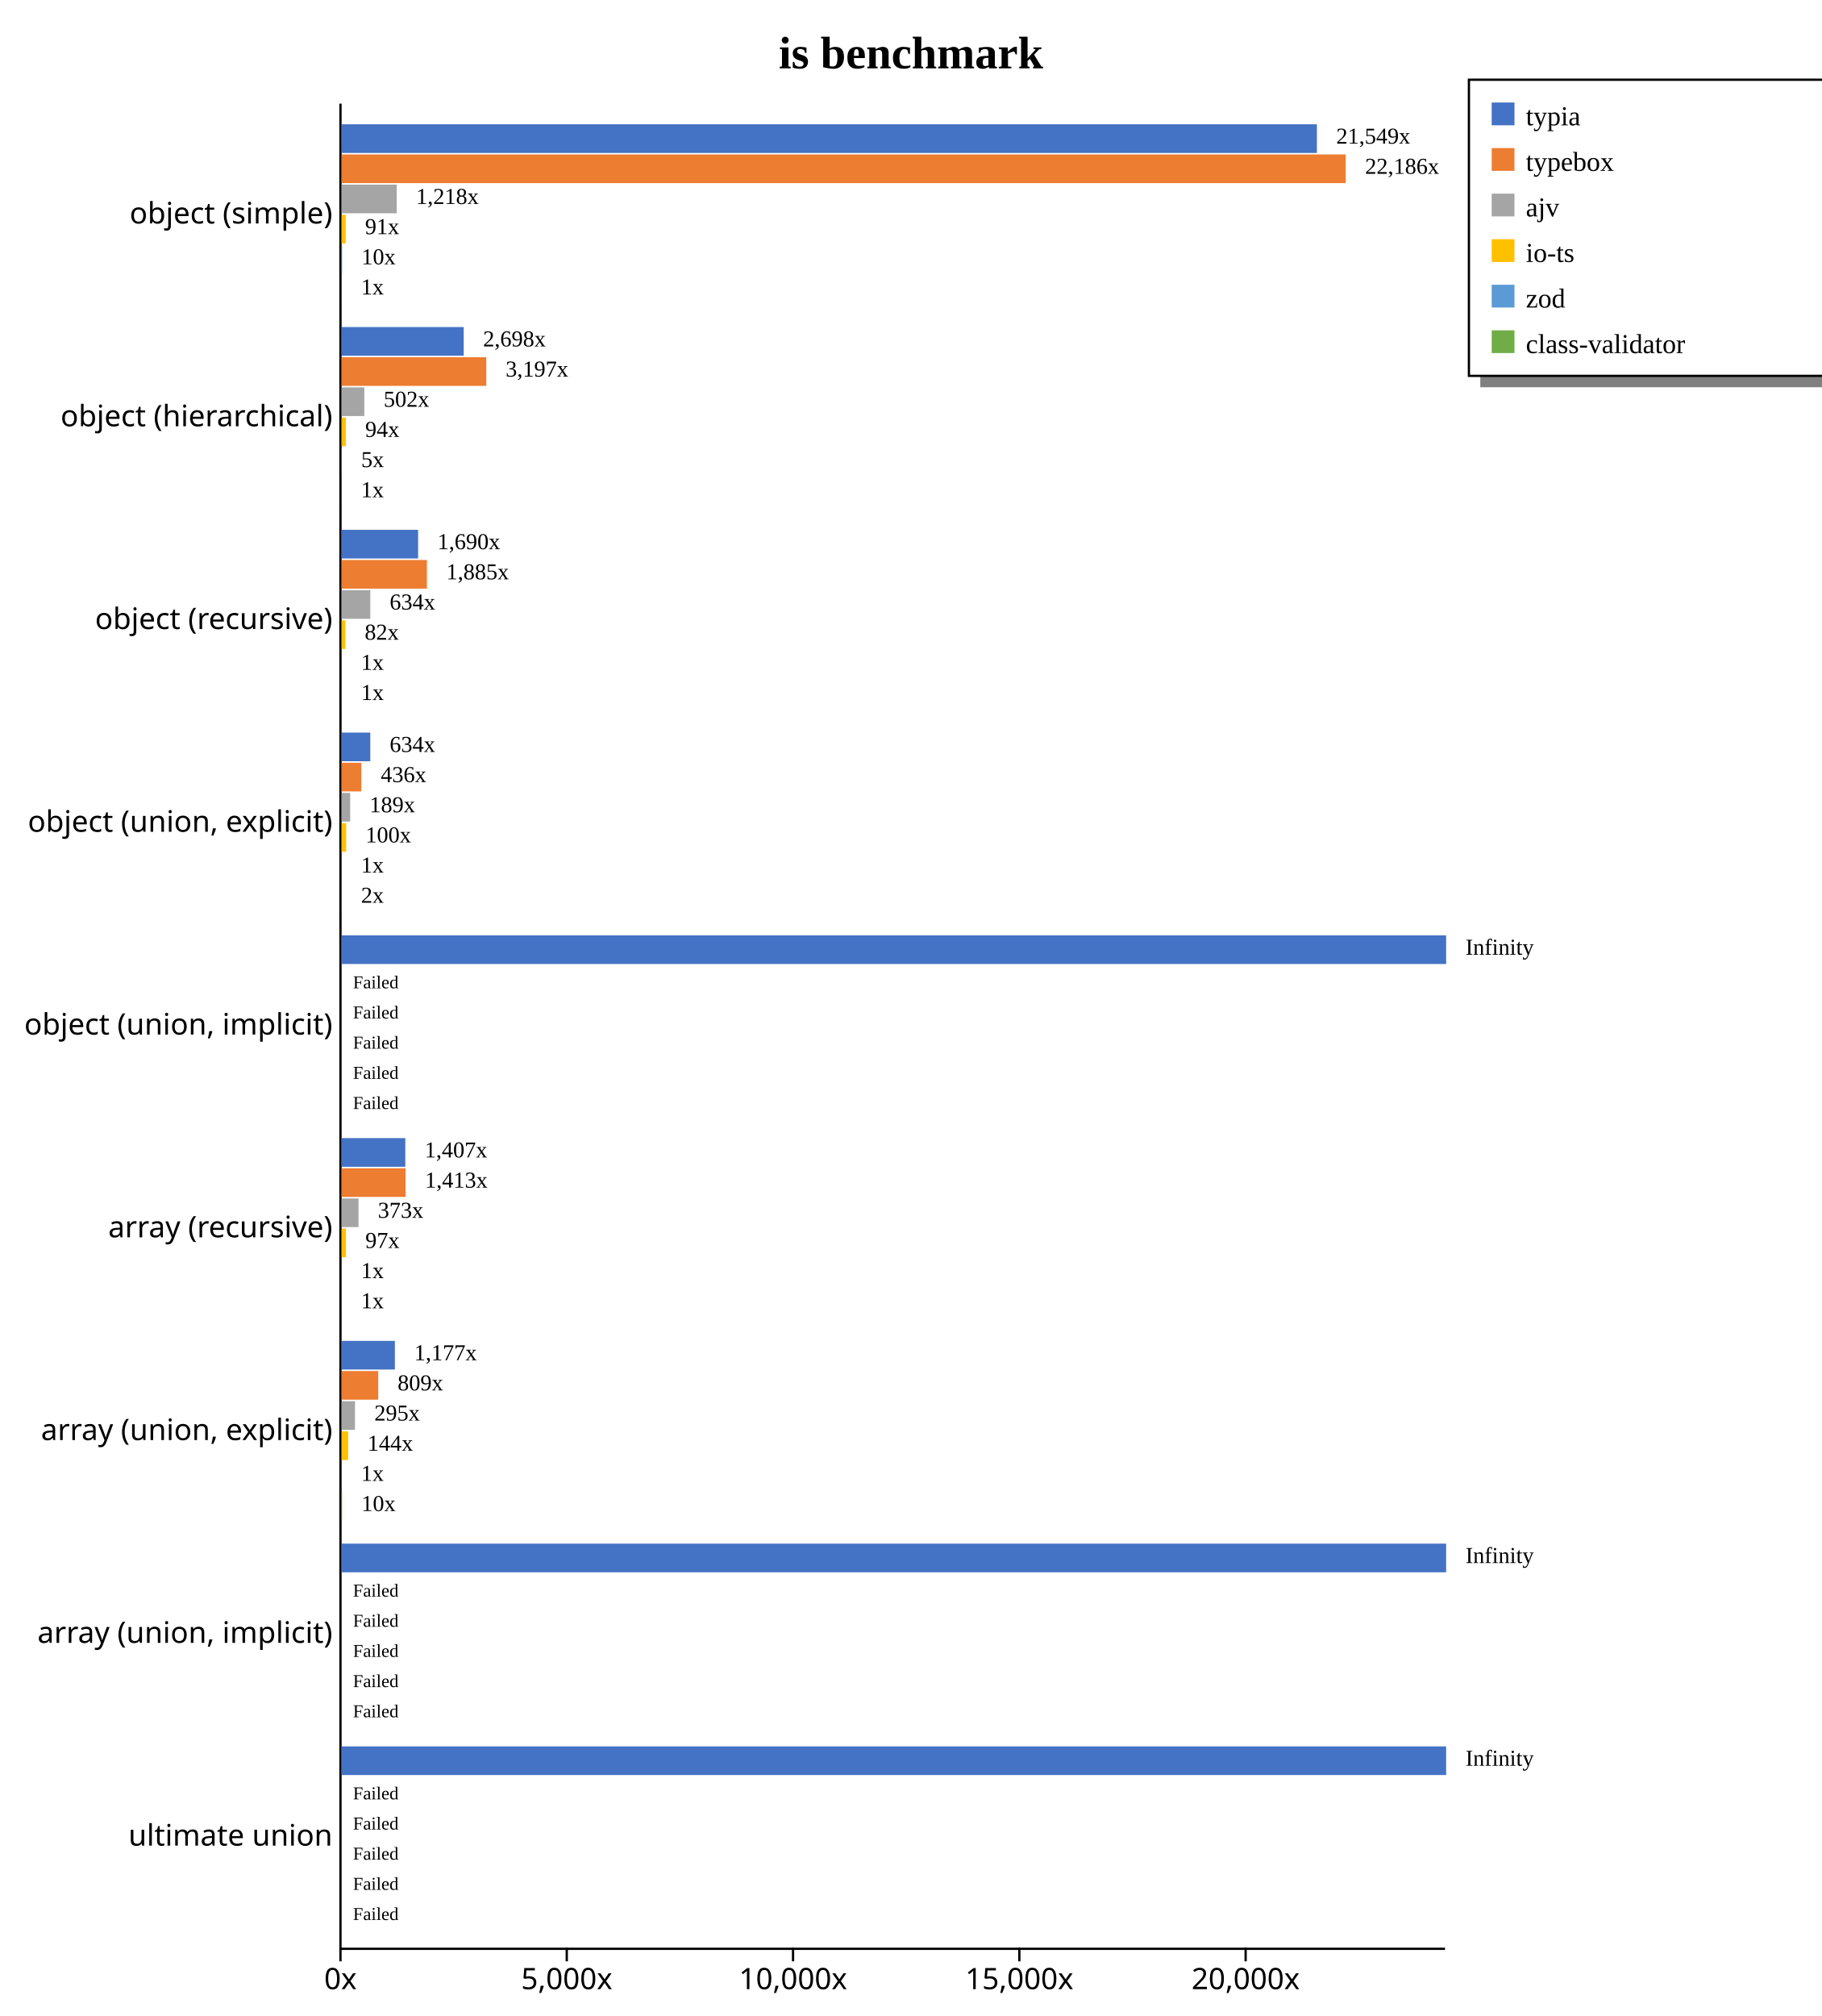
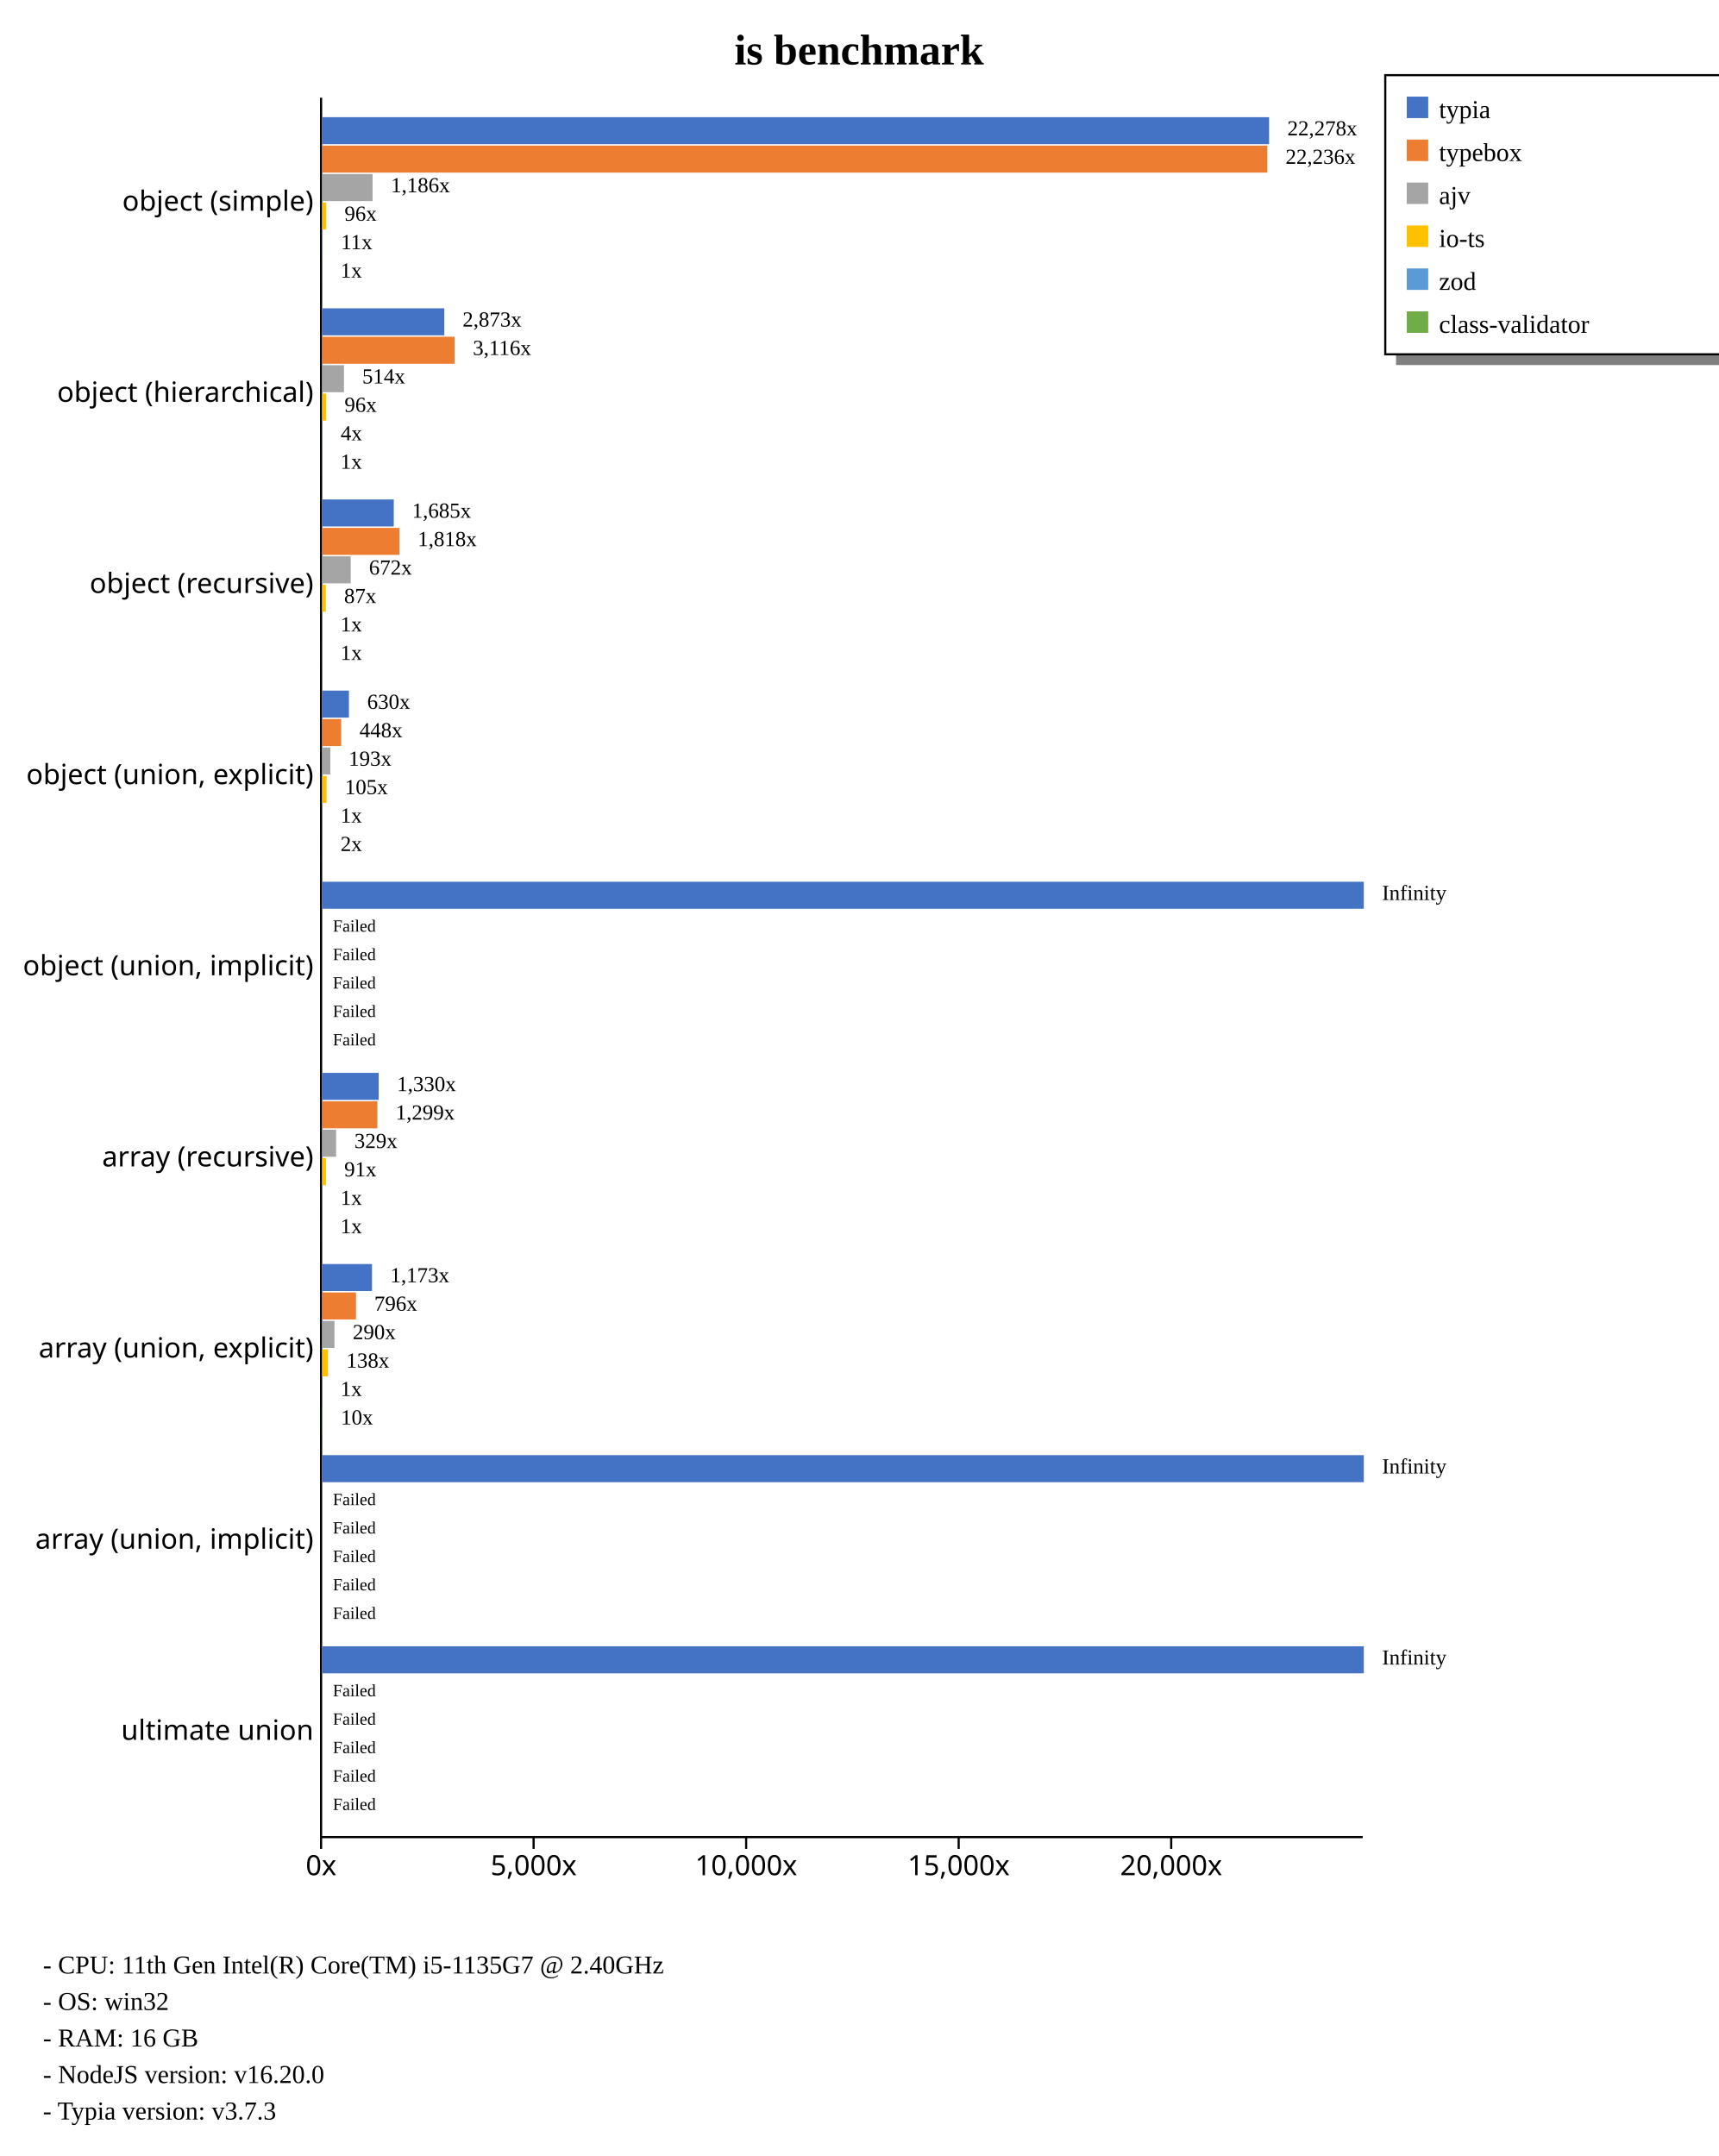
- <svg xmlns="http://www.w3.org/2000/svg" width="800" height="885" style="background-color: white;">
+ <svg xmlns="http://www.w3.org/2000/svg" width="800" height="1004" style="background-color: white;">
  <g class="y axis" transform="translate(149,45)" fill="none" font-size="10" font-family="sans-serif" text-anchor="end" style="font-size: 13px;">
    <path class="domain" stroke="currentColor" d="M0.5,0.5V810.5" />
    <g class="tick" opacity="1" transform="translate(0,48.95604)" style="font-size: 13px;">
      <line stroke="currentColor" x2="0" />
      <text fill="currentColor" x="-3" dy="0.32em">object (simple)    </text>
    </g>
    <g class="tick" opacity="1" transform="translate(0,137.967)" style="font-size: 13px;">
      <line stroke="currentColor" x2="0" />
      <text fill="currentColor" x="-3" dy="0.32em">object (hierarchical)    </text>
    </g>
    <g class="tick" opacity="1" transform="translate(0,226.978)" style="font-size: 13px;">
      <line stroke="currentColor" x2="0" />
      <text fill="currentColor" x="-3" dy="0.32em">object (recursive)    </text>
    </g>
    <g class="tick" opacity="1" transform="translate(0,315.989)" style="font-size: 13px;">
      <line stroke="currentColor" x2="0" />
      <text fill="currentColor" x="-3" dy="0.32em">object (union, explicit)    </text>
    </g>
    <g class="tick" opacity="1" transform="translate(0,405)" style="font-size: 13px;">
      <line stroke="currentColor" x2="0" />
      <text fill="currentColor" x="-3" dy="0.32em">object (union, implicit)    </text>
    </g>
    <g class="tick" opacity="1" transform="translate(0,494.011)" style="font-size: 13px;">
      <line stroke="currentColor" x2="0" />
      <text fill="currentColor" x="-3" dy="0.32em">array (recursive)    </text>
    </g>
    <g class="tick" opacity="1" transform="translate(0,583.022)" style="font-size: 13px;">
      <line stroke="currentColor" x2="0" />
      <text fill="currentColor" x="-3" dy="0.32em">array (union, explicit)    </text>
    </g>
    <g class="tick" opacity="1" transform="translate(0,672.033)" style="font-size: 13px;">
      <line stroke="currentColor" x2="0" />
      <text fill="currentColor" x="-3" dy="0.32em">array (union, implicit)    </text>
    </g>
    <g class="tick" opacity="1" transform="translate(0,761.044)" style="font-size: 13px;">
      <line stroke="currentColor" x2="0" />
      <text fill="currentColor" x="-3" dy="0.32em">ultimate union    </text>
    </g>
  </g>
  <g class="x axis" transform="translate(149,855)" fill="none" font-size="10" font-family="sans-serif" text-anchor="middle" style="font-size: 13px;">
    <path class="domain" stroke="currentColor" d="M0.5,0.5H485.5" />
    <g class="tick" opacity="1" transform="translate(0.5,0)" style="font-size: 13px;">
      <line stroke="currentColor" y2="6" />
      <text fill="currentColor" y="9" dy="0.71em">0x</text>
    </g>
-     <g class="tick" opacity="1" transform="translate(99.86464,0)" style="font-size: 13px;">
+     <g class="tick" opacity="1" transform="translate(99.45698,0)" style="font-size: 13px;">
      <line stroke="currentColor" y2="6" />
      <text fill="currentColor" y="9" dy="0.71em">5,000x</text>
    </g>
-     <g class="tick" opacity="1" transform="translate(199.2293,0)" style="font-size: 13px;">
+     <g class="tick" opacity="1" transform="translate(198.414,0)" style="font-size: 13px;">
      <line stroke="currentColor" y2="6" />
      <text fill="currentColor" y="9" dy="0.71em">10,000x</text>
    </g>
-     <g class="tick" opacity="1" transform="translate(298.5939,0)" style="font-size: 13px;">
+     <g class="tick" opacity="1" transform="translate(297.3709,0)" style="font-size: 13px;">
      <line stroke="currentColor" y2="6" />
      <text fill="currentColor" y="9" dy="0.71em">15,000x</text>
    </g>
-     <g class="tick" opacity="1" transform="translate(397.9586,0)" style="font-size: 13px;">
+     <g class="tick" opacity="1" transform="translate(396.3279,0)" style="font-size: 13px;">
      <line stroke="currentColor" y2="6" />
      <text fill="currentColor" y="9" dy="0.71em">20,000x</text>
    </g>
  </g>
  <text transform="translate(400, 30)" style="text-anchor: middle; font-size: 20px; font-weight: bold;">is benchmark</text>
  <rect x="650" y="165" width="230" height="5" fill="gray" />
  <rect x="645" y="35" width="230" height="130" fill="none" stroke="black" />
  <rect x="655" y="45" width="10" height="10" style="fill: #4472c4;" />
  <text x="670" y="55" style="font-size: 12px;">typia</text>
  <rect x="655" y="65" width="10" height="10" style="fill: #ed7d31;" />
  <text x="670" y="75" style="font-size: 12px;">typebox</text>
  <rect x="655" y="85" width="10" height="10" style="fill: #a5a5a5;" />
  <text x="670" y="95" style="font-size: 12px;">ajv</text>
  <rect x="655" y="105" width="10" height="10" style="fill: #ffc000;" />
  <text x="670" y="115" style="font-size: 12px;">io-ts</text>
  <rect x="655" y="125" width="10" height="10" style="fill: #5b9bd5;" />
  <text x="670" y="135" style="font-size: 12px;">zod</text>
  <rect x="655" y="145" width="10" height="10" style="fill: #70ad47;" />
  <text x="670" y="155" style="font-size: 12px;">class-validator</text>
+   <text x="20" y="919" style="font-size: 12px;">  - CPU: 11th Gen Intel(R) Core(TM) i5-1135G7 @ 2.40GHz</text>
+   <text x="20" y="936" style="font-size: 12px;">  - OS: win32</text>
+   <text x="20" y="953" style="font-size: 12px;">  - RAM: 16 GB</text>
+   <text x="20" y="970" style="font-size: 12px;">  - NodeJS version: v16.20.0</text>
+   <text x="20" y="987" style="font-size: 12px;">  - Typia version: v3.7.3</text>
  <g style="font-size: 13px;">
    <g style="font-size: 13px;">
-       <rect x="150" y="54.563" width="428.246" height="12.579" fill="#4472c4" />
-       <rect x="150" y="67.804" width="440.909" height="12.579" fill="#ed7d31" />
-       <rect x="150" y="81.046" width="24.205" height="12.579" fill="#a5a5a5" />
-       <rect x="150" y="94.287" width="1.81" height="12.579" fill="#ffc000" />
-       <rect x="150" y="107.528" width="0.206" height="12.579" fill="#5b9bd5" />
+       <rect x="150" y="54.563" width="440.909" height="12.579" fill="#4472c4" />
+       <rect x="150" y="67.804" width="440.081" height="12.579" fill="#ed7d31" />
+       <rect x="150" y="81.046" width="23.47" height="12.579" fill="#a5a5a5" />
+       <rect x="150" y="94.287" width="1.907" height="12.579" fill="#ffc000" />
+       <rect x="150" y="107.528" width="0.212" height="12.579" fill="#5b9bd5" />
      <rect x="150" y="120.77" width="0.02" height="12.579" fill="#70ad47" />
-       <text class="label" x="586.746" y="63.063" font-size="10px">21,549x</text>
-       <text class="label" x="599.409" y="76.304" font-size="10px">22,186x</text>
-       <text class="label" x="182.705" y="89.546" font-size="10px">1,218x</text>
-       <text class="label" x="160.31" y="102.787" font-size="10px">91x</text>
-       <text class="label" x="158.706" y="116.028" font-size="10px">10x</text>
+       <text class="label" x="599.409" y="63.063" font-size="10px">22,278x</text>
+       <text class="label" x="598.581" y="76.304" font-size="10px">22,236x</text>
+       <text class="label" x="181.97" y="89.546" font-size="10px">1,186x</text>
+       <text class="label" x="160.407" y="102.787" font-size="10px">96x</text>
+       <text class="label" x="158.712" y="116.028" font-size="10px">11x</text>
      <text class="label" x="158.52" y="129.27" font-size="10px">1x</text>
-       <text class="label" x="583.246" y="64.563" font-size="8px" />
-       <text class="label" x="595.909" y="77.804" font-size="8px" />
-       <text class="label" x="179.205" y="91.046" font-size="8px" />
-       <text class="label" x="156.81" y="104.287" font-size="8px" />
-       <text class="label" x="155.206" y="117.528" font-size="8px" />
+       <text class="label" x="595.909" y="64.563" font-size="8px" />
+       <text class="label" x="595.081" y="77.804" font-size="8px" />
+       <text class="label" x="178.47" y="91.046" font-size="8px" />
+       <text class="label" x="156.907" y="104.287" font-size="8px" />
+       <text class="label" x="155.212" y="117.528" font-size="8px" />
      <text class="label" x="155.02" y="130.77" font-size="8px" />
    </g>
    <g style="font-size: 13px;">
-       <rect x="150" y="143.574" width="53.616" height="12.579" fill="#4472c4" />
-       <rect x="150" y="156.815" width="63.526" height="12.579" fill="#ed7d31" />
-       <rect x="150" y="170.057" width="9.97" height="12.579" fill="#a5a5a5" />
-       <rect x="150" y="183.298" width="1.859" height="12.579" fill="#ffc000" />
-       <rect x="150" y="196.539" width="0.093" height="12.579" fill="#5b9bd5" />
+       <rect x="150" y="143.574" width="56.864" height="12.579" fill="#4472c4" />
+       <rect x="150" y="156.815" width="61.67" height="12.579" fill="#ed7d31" />
+       <rect x="150" y="170.057" width="10.167" height="12.579" fill="#a5a5a5" />
+       <rect x="150" y="183.298" width="1.902" height="12.579" fill="#ffc000" />
+       <rect x="150" y="196.539" width="0.088" height="12.579" fill="#5b9bd5" />
      <rect x="150" y="209.781" width="0.02" height="12.579" fill="#70ad47" />
-       <text class="label" x="212.116" y="152.074" font-size="10px">2,698x</text>
-       <text class="label" x="222.026" y="165.315" font-size="10px">3,197x</text>
-       <text class="label" x="168.47" y="178.557" font-size="10px">502x</text>
-       <text class="label" x="160.359" y="191.798" font-size="10px">94x</text>
-       <text class="label" x="158.593" y="205.039" font-size="10px">5x</text>
+       <text class="label" x="215.364" y="152.074" font-size="10px">2,873x</text>
+       <text class="label" x="220.17" y="165.315" font-size="10px">3,116x</text>
+       <text class="label" x="168.667" y="178.557" font-size="10px">514x</text>
+       <text class="label" x="160.402" y="191.798" font-size="10px">96x</text>
+       <text class="label" x="158.588" y="205.039" font-size="10px">4x</text>
      <text class="label" x="158.52" y="218.281" font-size="10px">1x</text>
-       <text class="label" x="208.616" y="153.574" font-size="8px" />
-       <text class="label" x="218.526" y="166.815" font-size="8px" />
-       <text class="label" x="164.97" y="180.057" font-size="8px" />
-       <text class="label" x="156.859" y="193.298" font-size="8px" />
-       <text class="label" x="155.093" y="206.539" font-size="8px" />
+       <text class="label" x="211.864" y="153.574" font-size="8px" />
+       <text class="label" x="216.67" y="166.815" font-size="8px" />
+       <text class="label" x="165.167" y="180.057" font-size="8px" />
+       <text class="label" x="156.902" y="193.298" font-size="8px" />
+       <text class="label" x="155.088" y="206.539" font-size="8px" />
      <text class="label" x="155.02" y="219.781" font-size="8px" />
    </g>
    <g style="font-size: 13px;">
-       <rect x="150" y="232.585" width="33.588" height="12.579" fill="#4472c4" />
-       <rect x="150" y="245.826" width="37.462" height="12.579" fill="#ed7d31" />
-       <rect x="150" y="259.068" width="12.594" height="12.579" fill="#a5a5a5" />
-       <rect x="150" y="272.309" width="1.631" height="12.579" fill="#ffc000" />
+       <rect x="150" y="232.585" width="33.341" height="12.579" fill="#4472c4" />
+       <rect x="150" y="245.826" width="35.98" height="12.579" fill="#ed7d31" />
+       <rect x="150" y="259.068" width="13.305" height="12.579" fill="#a5a5a5" />
+       <rect x="150" y="272.309" width="1.716" height="12.579" fill="#ffc000" />
      <rect x="150" y="285.55" width="0.02" height="12.579" fill="#5b9bd5" />
-       <rect x="150" y="298.792" width="0.023" height="12.579" fill="#70ad47" />
-       <text class="label" x="192.088" y="241.085" font-size="10px">1,690x</text>
-       <text class="label" x="195.962" y="254.326" font-size="10px">1,885x</text>
-       <text class="label" x="171.094" y="267.568" font-size="10px">634x</text>
-       <text class="label" x="160.131" y="280.809" font-size="10px">82x</text>
+       <rect x="150" y="298.792" width="0.024" height="12.579" fill="#70ad47" />
+       <text class="label" x="191.841" y="241.085" font-size="10px">1,685x</text>
+       <text class="label" x="194.48" y="254.326" font-size="10px">1,818x</text>
+       <text class="label" x="171.805" y="267.568" font-size="10px">672x</text>
+       <text class="label" x="160.216" y="280.809" font-size="10px">87x</text>
      <text class="label" x="158.52" y="294.05" font-size="10px">1x</text>
-       <text class="label" x="158.523" y="307.292" font-size="10px">1x</text>
-       <text class="label" x="188.588" y="242.585" font-size="8px" />
-       <text class="label" x="192.462" y="255.826" font-size="8px" />
-       <text class="label" x="167.594" y="269.068" font-size="8px" />
-       <text class="label" x="156.631" y="282.309" font-size="8px" />
+       <text class="label" x="158.524" y="307.292" font-size="10px">1x</text>
+       <text class="label" x="188.341" y="242.585" font-size="8px" />
+       <text class="label" x="190.98" y="255.826" font-size="8px" />
+       <text class="label" x="168.305" y="269.068" font-size="8px" />
+       <text class="label" x="156.716" y="282.309" font-size="8px" />
      <text class="label" x="155.02" y="295.55" font-size="8px" />
-       <text class="label" x="155.023" y="308.792" font-size="8px" />
-     </g>
-     <g style="font-size: 13px;">
-       <rect x="150" y="321.596" width="12.595" height="12.579" fill="#4472c4" />
-       <rect x="150" y="334.837" width="8.672" height="12.579" fill="#ed7d31" />
-       <rect x="150" y="348.079" width="3.762" height="12.579" fill="#a5a5a5" />
-       <rect x="150" y="361.32" width="1.997" height="12.579" fill="#ffc000" />
+       <text class="label" x="155.024" y="308.792" font-size="8px" />
+     </g>
+     <g style="font-size: 13px;">
+       <rect x="150" y="321.596" width="12.461" height="12.579" fill="#4472c4" />
+       <rect x="150" y="334.837" width="8.871" height="12.579" fill="#ed7d31" />
+       <rect x="150" y="348.079" width="3.81" height="12.579" fill="#a5a5a5" />
+       <rect x="150" y="361.32" width="2.08" height="12.579" fill="#ffc000" />
      <rect x="150" y="374.561" width="0.02" height="12.579" fill="#5b9bd5" />
-       <rect x="150" y="387.803" width="0.041" height="12.579" fill="#70ad47" />
-       <text class="label" x="171.095" y="330.096" font-size="10px">634x</text>
-       <text class="label" x="167.172" y="343.337" font-size="10px">436x</text>
-       <text class="label" x="162.262" y="356.579" font-size="10px">189x</text>
-       <text class="label" x="160.497" y="369.82" font-size="10px">100x</text>
+       <rect x="150" y="387.803" width="0.042" height="12.579" fill="#70ad47" />
+       <text class="label" x="170.961" y="330.096" font-size="10px">630x</text>
+       <text class="label" x="167.371" y="343.337" font-size="10px">448x</text>
+       <text class="label" x="162.31" y="356.579" font-size="10px">193x</text>
+       <text class="label" x="160.58" y="369.82" font-size="10px">105x</text>
      <text class="label" x="158.52" y="383.061" font-size="10px">1x</text>
-       <text class="label" x="158.541" y="396.303" font-size="10px">2x</text>
-       <text class="label" x="167.595" y="331.596" font-size="8px" />
-       <text class="label" x="163.672" y="344.837" font-size="8px" />
-       <text class="label" x="158.762" y="358.079" font-size="8px" />
-       <text class="label" x="156.997" y="371.32" font-size="8px" />
+       <text class="label" x="158.542" y="396.303" font-size="10px">2x</text>
+       <text class="label" x="167.461" y="331.596" font-size="8px" />
+       <text class="label" x="163.871" y="344.837" font-size="8px" />
+       <text class="label" x="158.81" y="358.079" font-size="8px" />
+       <text class="label" x="157.08" y="371.32" font-size="8px" />
      <text class="label" x="155.02" y="384.561" font-size="8px" />
-       <text class="label" x="155.041" y="397.803" font-size="8px" />
+       <text class="label" x="155.042" y="397.803" font-size="8px" />
    </g>
    <g style="font-size: 13px;">
      <rect x="150" y="410.607" width="485" height="12.579" fill="#4472c4" />
      <rect x="150" y="423.848" width="0" height="12.579" fill="#ed7d31" />
      <rect x="150" y="437.09" width="0" height="12.579" fill="#a5a5a5" />
      <rect x="150" y="450.331" width="0" height="12.579" fill="#ffc000" />
      <rect x="150" y="463.572" width="0" height="12.579" fill="#5b9bd5" />
      <rect x="150" y="476.814" width="0" height="12.579" fill="#70ad47" />
      <text class="label" x="643.5" y="419.107" font-size="10px">Infinity</text>
      <text class="label" x="158.5" y="432.348" font-size="10px" />
      <text class="label" x="158.5" y="445.59" font-size="10px" />
      <text class="label" x="158.5" y="458.831" font-size="10px" />
      <text class="label" x="158.5" y="472.072" font-size="10px" />
      <text class="label" x="158.5" y="485.314" font-size="10px" />
      <text class="label" x="640" y="420.607" font-size="8px" />
      <text class="label" x="155" y="433.848" font-size="8px">Failed</text>
      <text class="label" x="155" y="447.09" font-size="8px">Failed</text>
      <text class="label" x="155" y="460.331" font-size="8px">Failed</text>
      <text class="label" x="155" y="473.572" font-size="8px">Failed</text>
      <text class="label" x="155" y="486.814" font-size="8px">Failed</text>
    </g>
    <g style="font-size: 13px;">
-       <rect x="150" y="499.618" width="27.966" height="12.579" fill="#4472c4" />
-       <rect x="150" y="512.859" width="28.086" height="12.579" fill="#ed7d31" />
-       <rect x="150" y="526.101" width="7.422" height="12.579" fill="#a5a5a5" />
-       <rect x="150" y="539.342" width="1.922" height="12.579" fill="#ffc000" />
-       <rect x="150" y="552.583" width="0.026" height="12.579" fill="#5b9bd5" />
+       <rect x="150" y="499.618" width="26.323" height="12.579" fill="#4472c4" />
+       <rect x="150" y="512.859" width="25.712" height="12.579" fill="#ed7d31" />
+       <rect x="150" y="526.101" width="6.503" height="12.579" fill="#a5a5a5" />
+       <rect x="150" y="539.342" width="1.797" height="12.579" fill="#ffc000" />
+       <rect x="150" y="552.583" width="0.024" height="12.579" fill="#5b9bd5" />
      <rect x="150" y="565.825" width="0.02" height="12.579" fill="#70ad47" />
-       <text class="label" x="186.466" y="508.118" font-size="10px">1,407x</text>
-       <text class="label" x="186.586" y="521.359" font-size="10px">1,413x</text>
-       <text class="label" x="165.922" y="534.601" font-size="10px">373x</text>
-       <text class="label" x="160.422" y="547.842" font-size="10px">97x</text>
-       <text class="label" x="158.526" y="561.083" font-size="10px">1x</text>
+       <text class="label" x="184.823" y="508.118" font-size="10px">1,330x</text>
+       <text class="label" x="184.212" y="521.359" font-size="10px">1,299x</text>
+       <text class="label" x="165.003" y="534.601" font-size="10px">329x</text>
+       <text class="label" x="160.297" y="547.842" font-size="10px">91x</text>
+       <text class="label" x="158.524" y="561.083" font-size="10px">1x</text>
      <text class="label" x="158.52" y="574.325" font-size="10px">1x</text>
-       <text class="label" x="182.966" y="509.618" font-size="8px" />
-       <text class="label" x="183.086" y="522.859" font-size="8px" />
-       <text class="label" x="162.422" y="536.101" font-size="8px" />
-       <text class="label" x="156.922" y="549.342" font-size="8px" />
-       <text class="label" x="155.026" y="562.583" font-size="8px" />
+       <text class="label" x="181.323" y="509.618" font-size="8px" />
+       <text class="label" x="180.712" y="522.859" font-size="8px" />
+       <text class="label" x="161.503" y="536.101" font-size="8px" />
+       <text class="label" x="156.797" y="549.342" font-size="8px" />
+       <text class="label" x="155.024" y="562.583" font-size="8px" />
      <text class="label" x="155.02" y="575.825" font-size="8px" />
    </g>
    <g style="font-size: 13px;">
-       <rect x="150" y="588.629" width="23.383" height="12.579" fill="#4472c4" />
-       <rect x="150" y="601.87" width="16.083" height="12.579" fill="#ed7d31" />
-       <rect x="150" y="615.112" width="5.868" height="12.579" fill="#a5a5a5" />
-       <rect x="150" y="628.353" width="2.861" height="12.579" fill="#ffc000" />
+       <rect x="150" y="588.629" width="23.215" height="12.579" fill="#4472c4" />
+       <rect x="150" y="601.87" width="15.76" height="12.579" fill="#ed7d31" />
+       <rect x="150" y="615.112" width="5.731" height="12.579" fill="#a5a5a5" />
+       <rect x="150" y="628.353" width="2.739" height="12.579" fill="#ffc000" />
      <rect x="150" y="641.594" width="0.02" height="12.579" fill="#5b9bd5" />
-       <rect x="150" y="654.836" width="0.195" height="12.579" fill="#70ad47" />
-       <text class="label" x="181.883" y="597.129" font-size="10px">1,177x</text>
-       <text class="label" x="174.583" y="610.37" font-size="10px">809x</text>
-       <text class="label" x="164.368" y="623.612" font-size="10px">295x</text>
-       <text class="label" x="161.361" y="636.853" font-size="10px">144x</text>
+       <rect x="150" y="654.836" width="0.19" height="12.579" fill="#70ad47" />
+       <text class="label" x="181.715" y="597.129" font-size="10px">1,173x</text>
+       <text class="label" x="174.26" y="610.37" font-size="10px">796x</text>
+       <text class="label" x="164.231" y="623.612" font-size="10px">290x</text>
+       <text class="label" x="161.239" y="636.853" font-size="10px">138x</text>
      <text class="label" x="158.52" y="650.094" font-size="10px">1x</text>
-       <text class="label" x="158.695" y="663.336" font-size="10px">10x</text>
-       <text class="label" x="178.383" y="598.629" font-size="8px" />
-       <text class="label" x="171.083" y="611.87" font-size="8px" />
-       <text class="label" x="160.868" y="625.112" font-size="8px" />
-       <text class="label" x="157.861" y="638.353" font-size="8px" />
+       <text class="label" x="158.69" y="663.336" font-size="10px">10x</text>
+       <text class="label" x="178.215" y="598.629" font-size="8px" />
+       <text class="label" x="170.76" y="611.87" font-size="8px" />
+       <text class="label" x="160.731" y="625.112" font-size="8px" />
+       <text class="label" x="157.739" y="638.353" font-size="8px" />
      <text class="label" x="155.02" y="651.594" font-size="8px" />
-       <text class="label" x="155.195" y="664.836" font-size="8px" />
+       <text class="label" x="155.19" y="664.836" font-size="8px" />
    </g>
    <g style="font-size: 13px;">
      <rect x="150" y="677.64" width="485" height="12.579" fill="#4472c4" />
      <rect x="150" y="690.881" width="0" height="12.579" fill="#ed7d31" />
      <rect x="150" y="704.123" width="0" height="12.579" fill="#a5a5a5" />
      <rect x="150" y="717.364" width="0" height="12.579" fill="#ffc000" />
      <rect x="150" y="730.605" width="0" height="12.579" fill="#5b9bd5" />
      <rect x="150" y="743.847" width="0" height="12.579" fill="#70ad47" />
      <text class="label" x="643.5" y="686.14" font-size="10px">Infinity</text>
      <text class="label" x="158.5" y="699.381" font-size="10px" />
      <text class="label" x="158.5" y="712.623" font-size="10px" />
      <text class="label" x="158.5" y="725.864" font-size="10px" />
      <text class="label" x="158.5" y="739.105" font-size="10px" />
      <text class="label" x="158.5" y="752.347" font-size="10px" />
      <text class="label" x="640" y="687.64" font-size="8px" />
      <text class="label" x="155" y="700.881" font-size="8px">Failed</text>
      <text class="label" x="155" y="714.123" font-size="8px">Failed</text>
      <text class="label" x="155" y="727.364" font-size="8px">Failed</text>
      <text class="label" x="155" y="740.605" font-size="8px">Failed</text>
      <text class="label" x="155" y="753.847" font-size="8px">Failed</text>
    </g>
    <g style="font-size: 13px;">
      <rect x="150" y="766.651" width="485" height="12.579" fill="#4472c4" />
      <rect x="150" y="779.892" width="0" height="12.579" fill="#ed7d31" />
      <rect x="150" y="793.134" width="0" height="12.579" fill="#a5a5a5" />
      <rect x="150" y="806.375" width="0" height="12.579" fill="#ffc000" />
      <rect x="150" y="819.616" width="0" height="12.579" fill="#5b9bd5" />
      <rect x="150" y="832.858" width="0" height="12.579" fill="#70ad47" />
      <text class="label" x="643.5" y="775.151" font-size="10px">Infinity</text>
      <text class="label" x="158.5" y="788.392" font-size="10px" />
      <text class="label" x="158.5" y="801.634" font-size="10px" />
      <text class="label" x="158.5" y="814.875" font-size="10px" />
      <text class="label" x="158.5" y="828.116" font-size="10px" />
      <text class="label" x="158.5" y="841.358" font-size="10px" />
      <text class="label" x="640" y="776.651" font-size="8px" />
      <text class="label" x="155" y="789.892" font-size="8px">Failed</text>
      <text class="label" x="155" y="803.134" font-size="8px">Failed</text>
      <text class="label" x="155" y="816.375" font-size="8px">Failed</text>
      <text class="label" x="155" y="829.616" font-size="8px">Failed</text>
      <text class="label" x="155" y="842.858" font-size="8px">Failed</text>
    </g>
  </g>
</svg>
